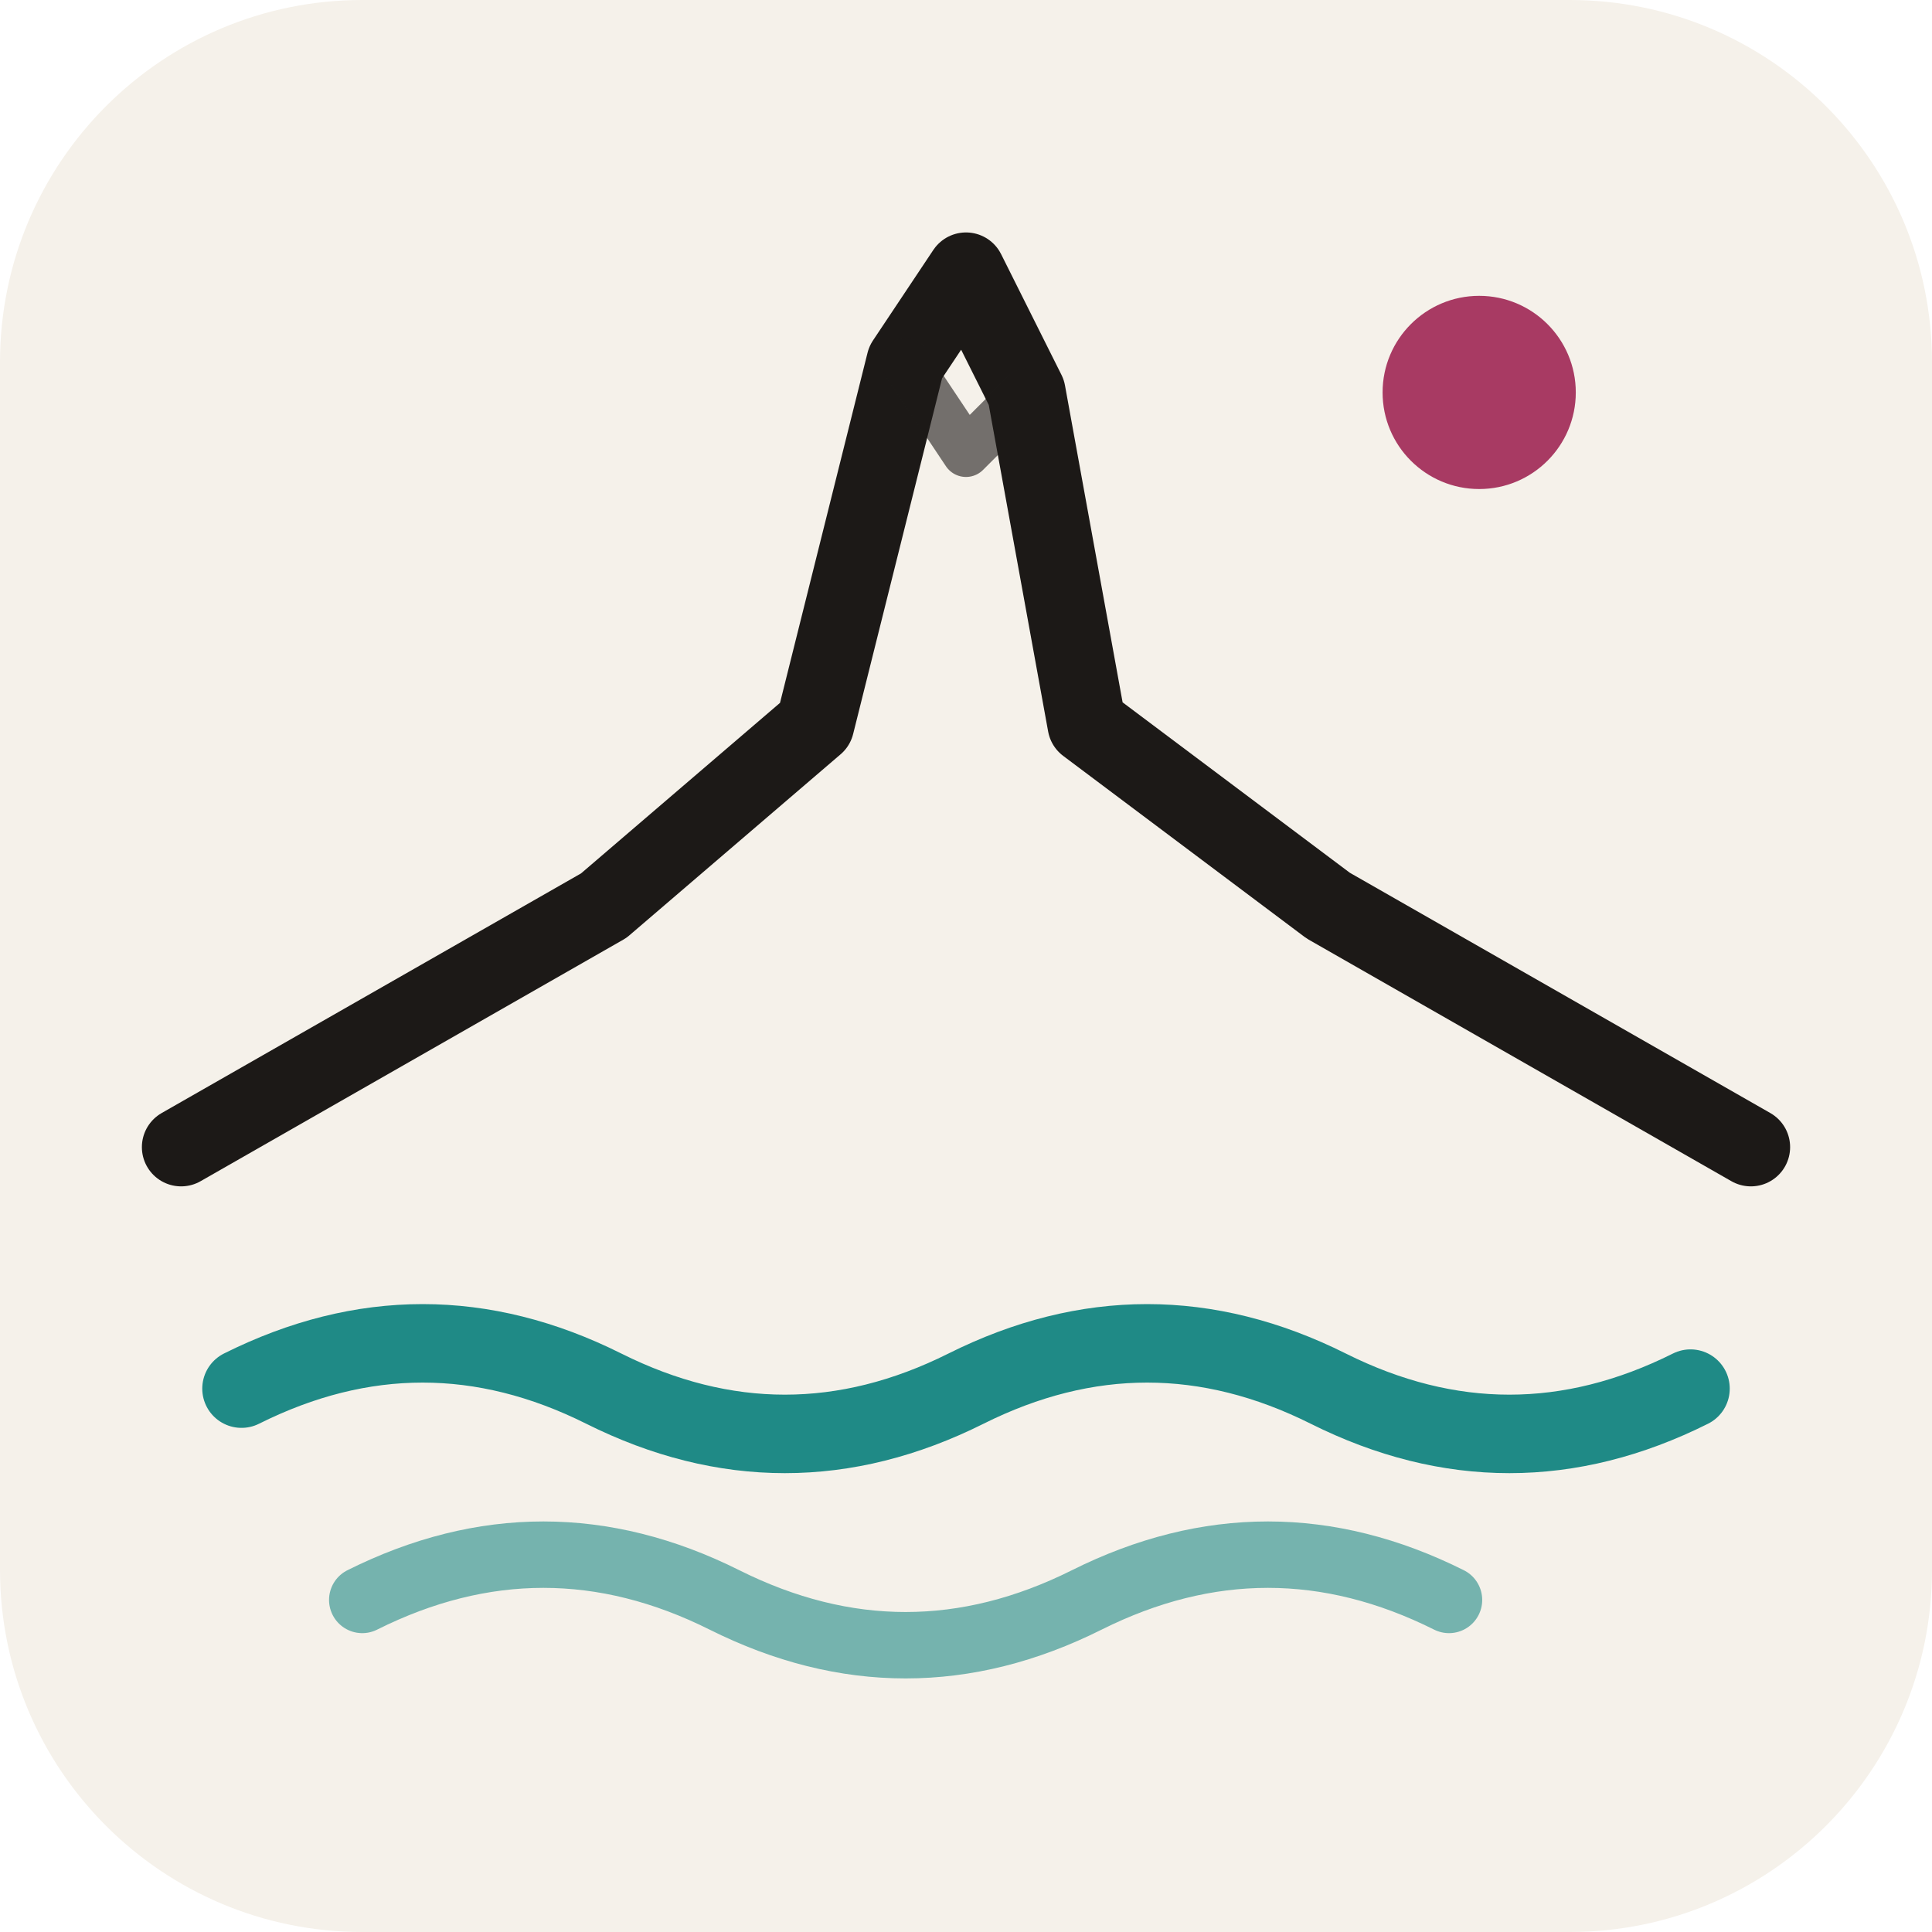
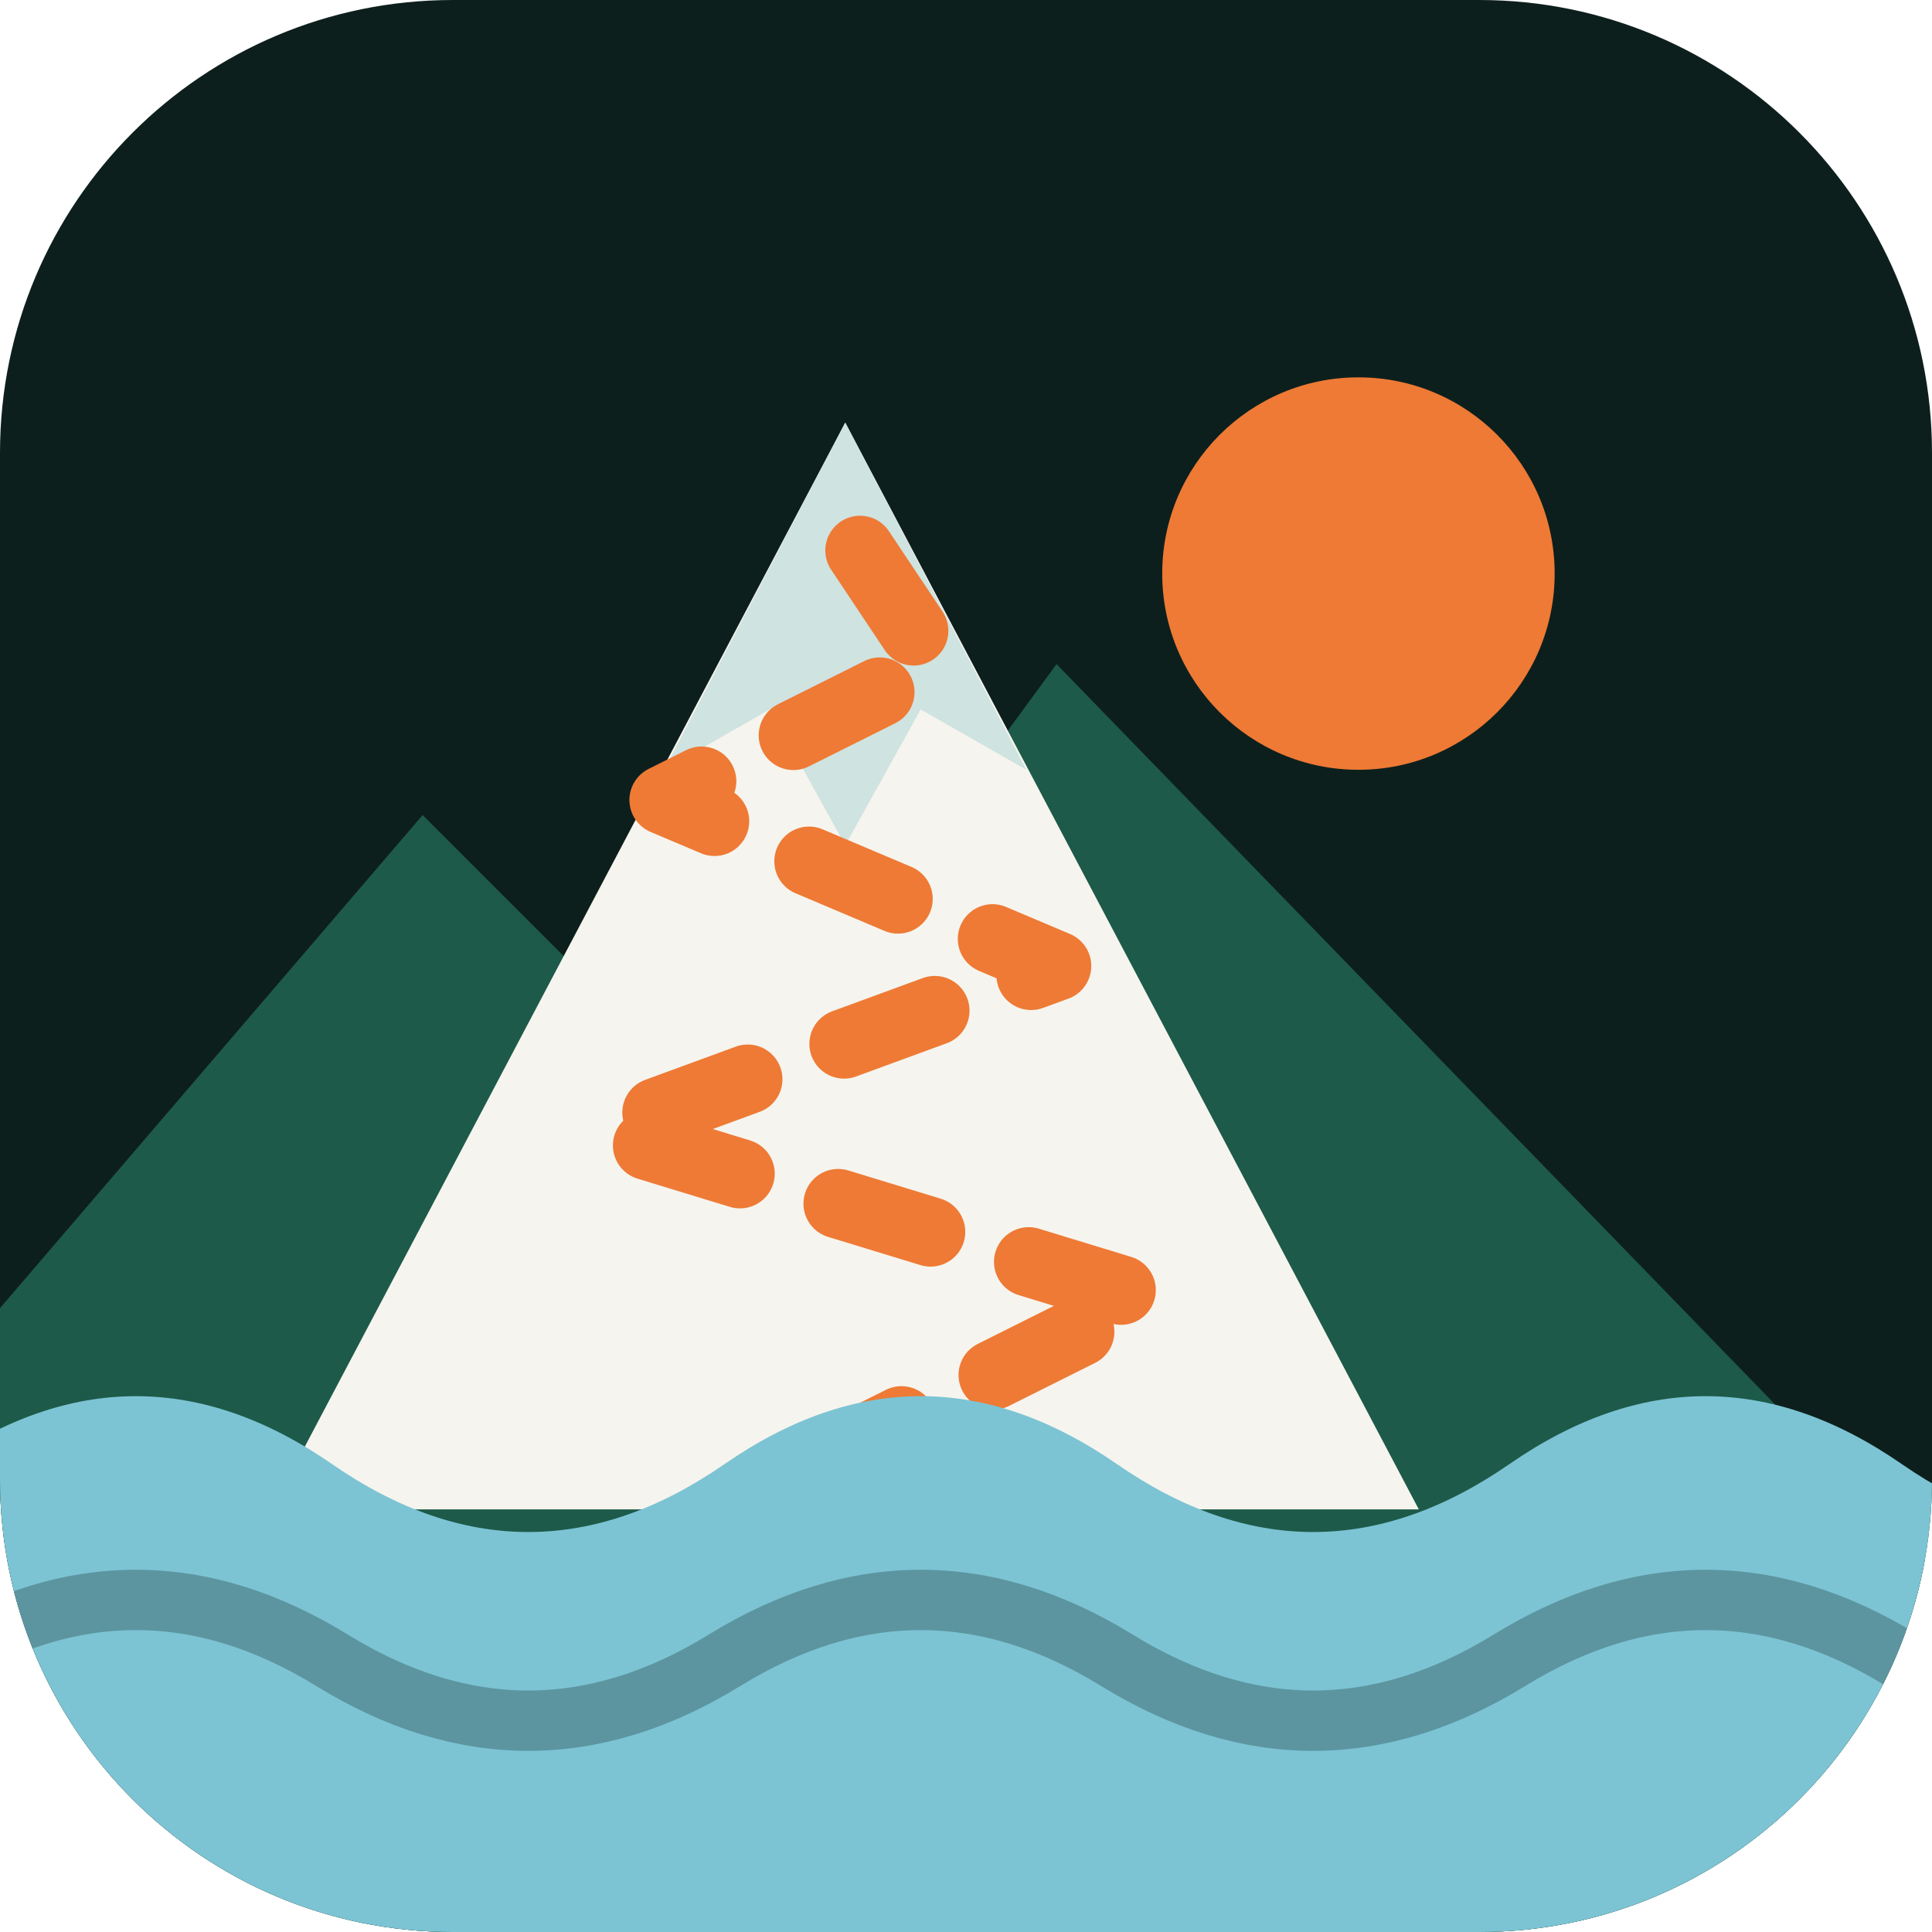
<svg xmlns="http://www.w3.org/2000/svg" viewBox="0 0 64 64">
-   <rect width="64" height="64" rx="12" fill="#f5f1ea" />
-   <g fill="none" stroke-linecap="round" stroke-linejoin="round">
-     <path d="M6 38 L20 30 L27 24 L30 12 L32 9 L34 13 L36 24 L44 30 L58 38" stroke="#1c1917" stroke-width="2.6" />
-     <path d="M30 12 L32 15 L34 13" stroke="#1c1917" stroke-width="1.6" opacity="0.6" />
-     <path d="M8 46 q6 -3 12 0 t12 0 t12 0 t12 0" stroke="#1f8a86" stroke-width="2.6" />
-     <path d="M12 53 q6 -3 12 0 t12 0 t12 0" stroke="#1f8a86" stroke-width="2.2" opacity="0.6" />
+   <defs>
+     <clipPath id="c">
+       <rect width="64" height="64" rx="15" />
+     </clipPath>
+   </defs>
+   <g clip-path="url(#c)">
+     <rect width="64" height="64" fill="#0d1f1c" />
+     <circle cx="45" cy="19" r="6.5" fill="#ee7a35" />
+     <path d="M-4 48 L14 27 L24 37 L35 22 L68 56 L68 70 L-4 70Z" fill="#1d5a49" />
+     <path d="M9 50 L28 14 L47 50 Z" fill="#f6f4ee" />
+     <path d="M28 14 L34 25.5 L30.5 23.5 L28 28 L25.5 23.5 L22 25.5Z" fill="#cfe3e0" />
+     <path d="M27 48.5 L38 43 L20 37.5 L35 32 L22 26.5 L31 22 L28 17.5" fill="none" stroke="#ee7a35" stroke-width="2.3" stroke-linecap="round" stroke-linejoin="round" stroke-dasharray="3.2 3.4" />
+     <path d="M-2 48.5 q6.5 -4.5 13 0 t13 0 t13 0 t13 0 t13 0 t13 0 V70 H-2Z" fill="#7cc4d4" />
+     <path d="M-2 55 q6.5 -4 13 0 t13 0 t13 0 t13 0 t13 0 t13 0" fill="none" stroke="#0d1f1c" stroke-opacity=".28" stroke-width="2" />
  </g>
-   <circle cx="49" cy="13" r="3.2" fill="#a83a63" />
</svg>
